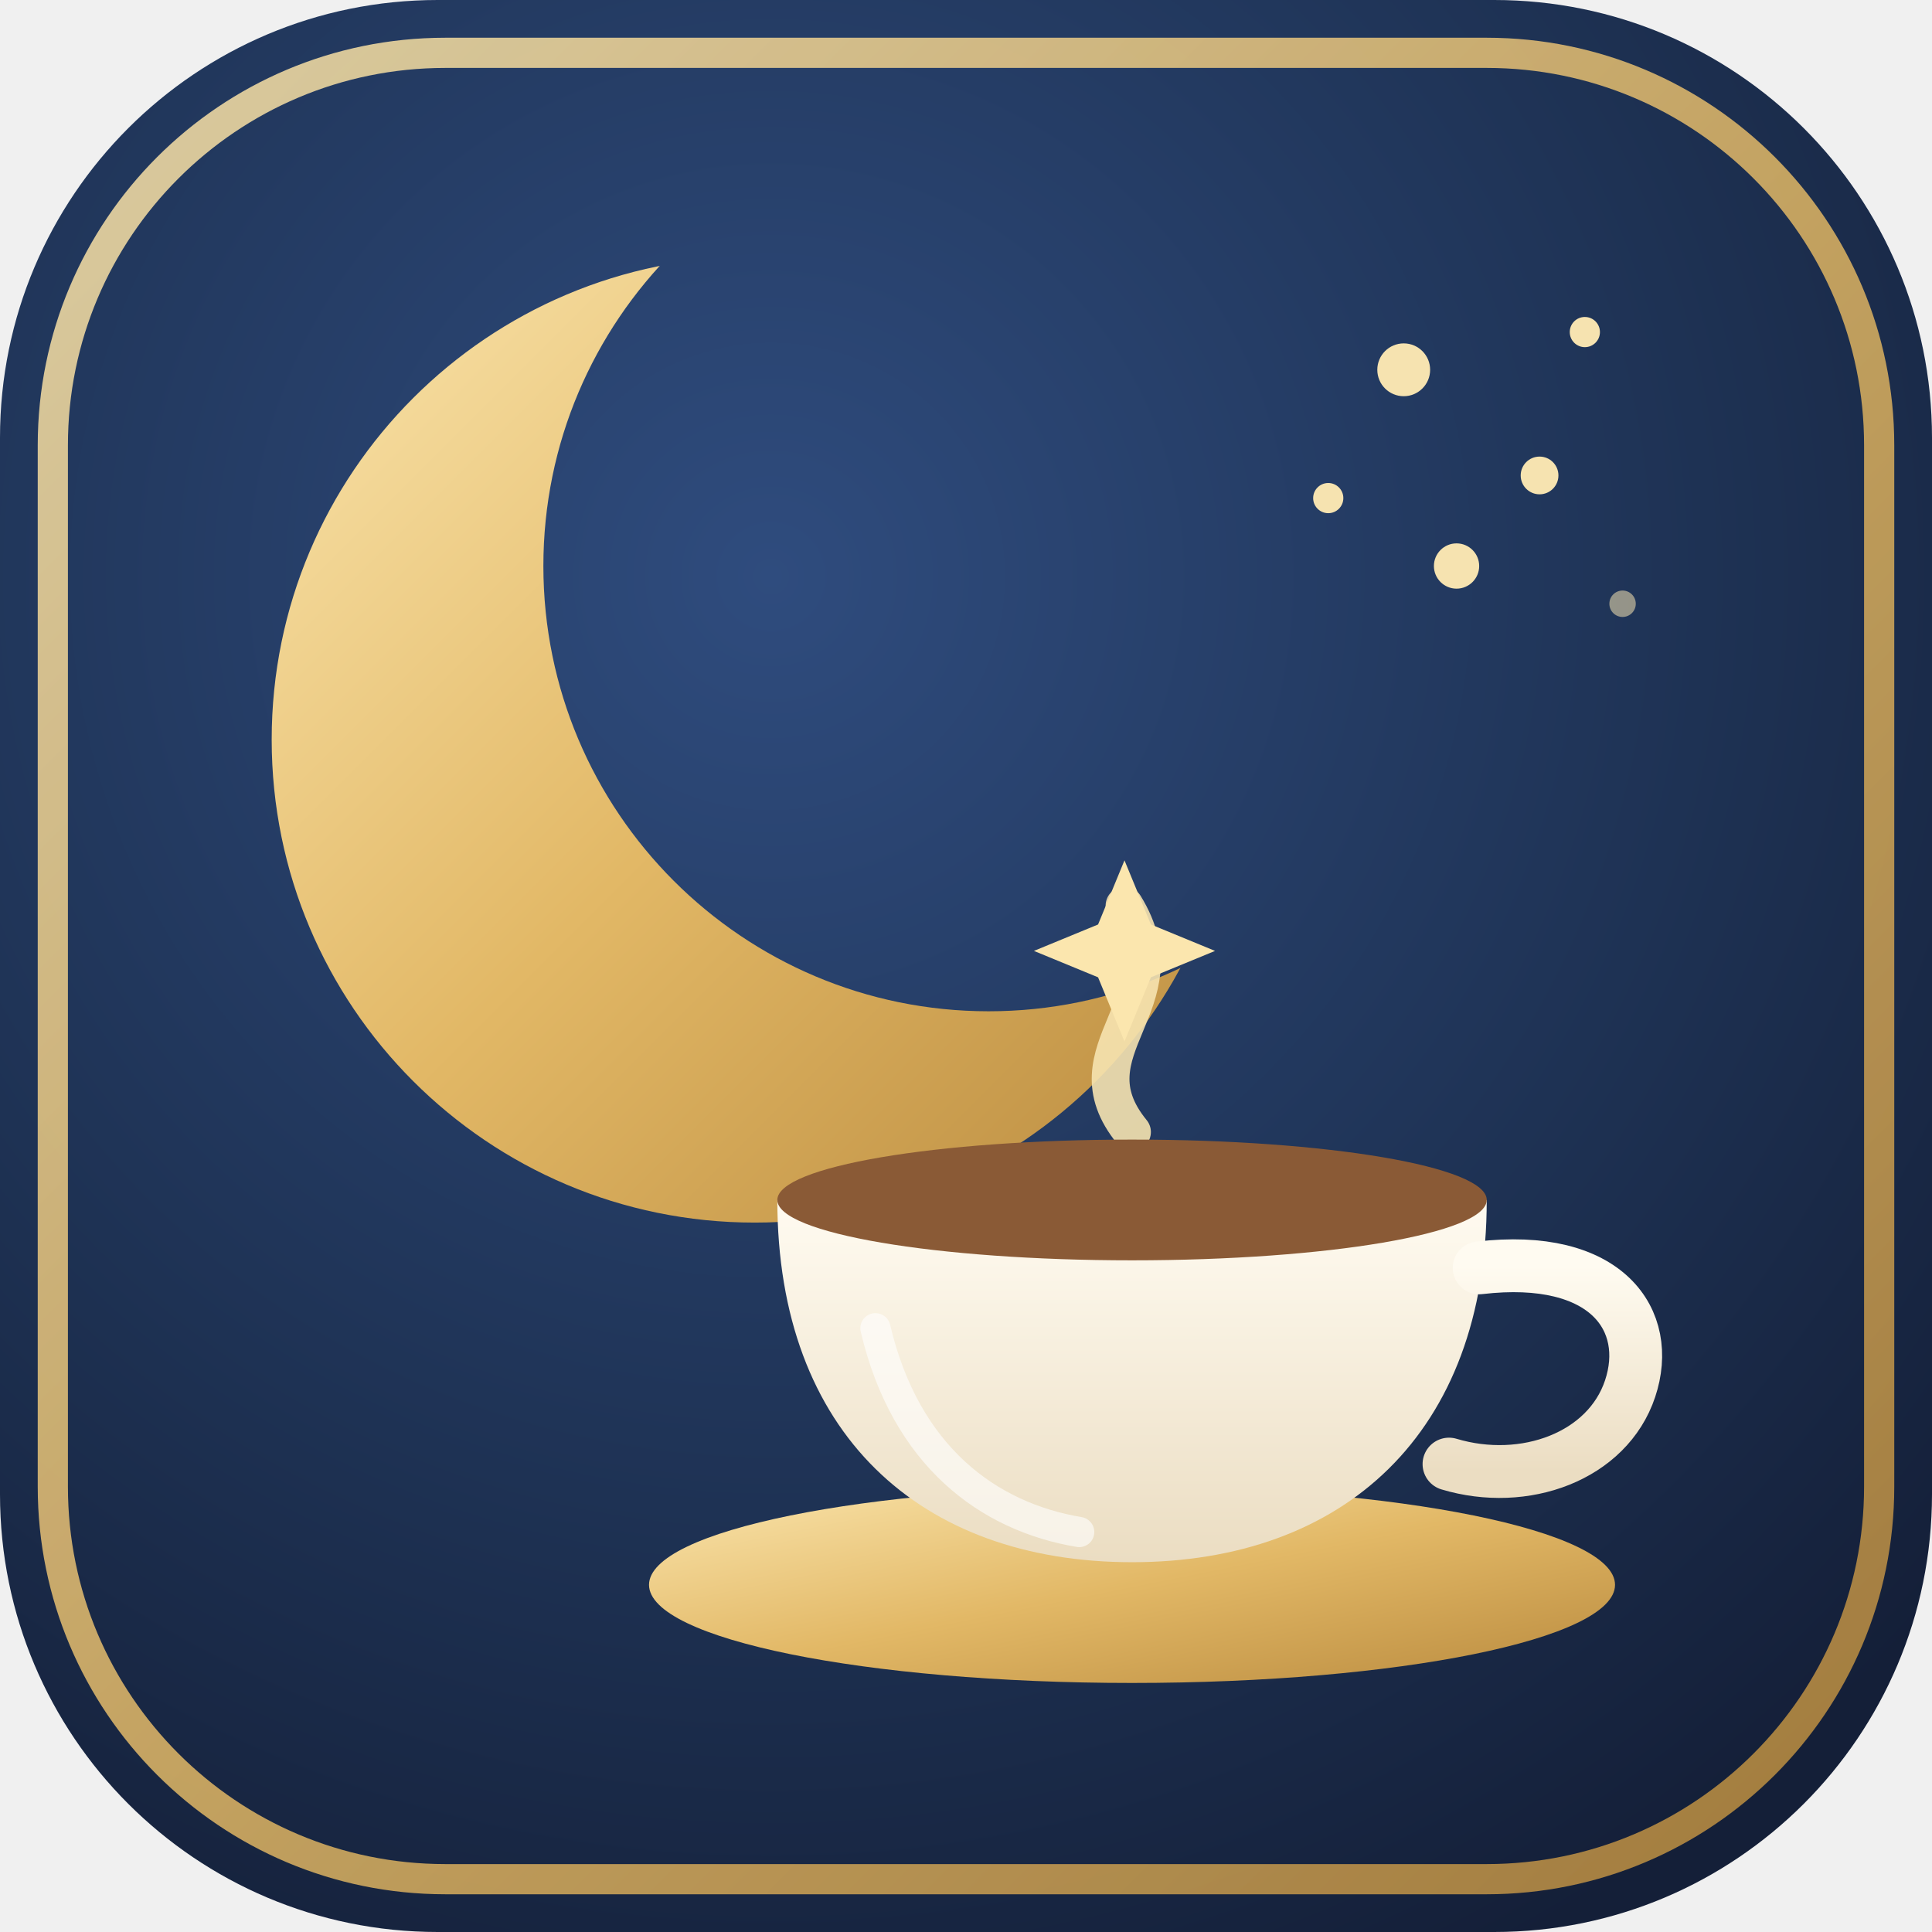
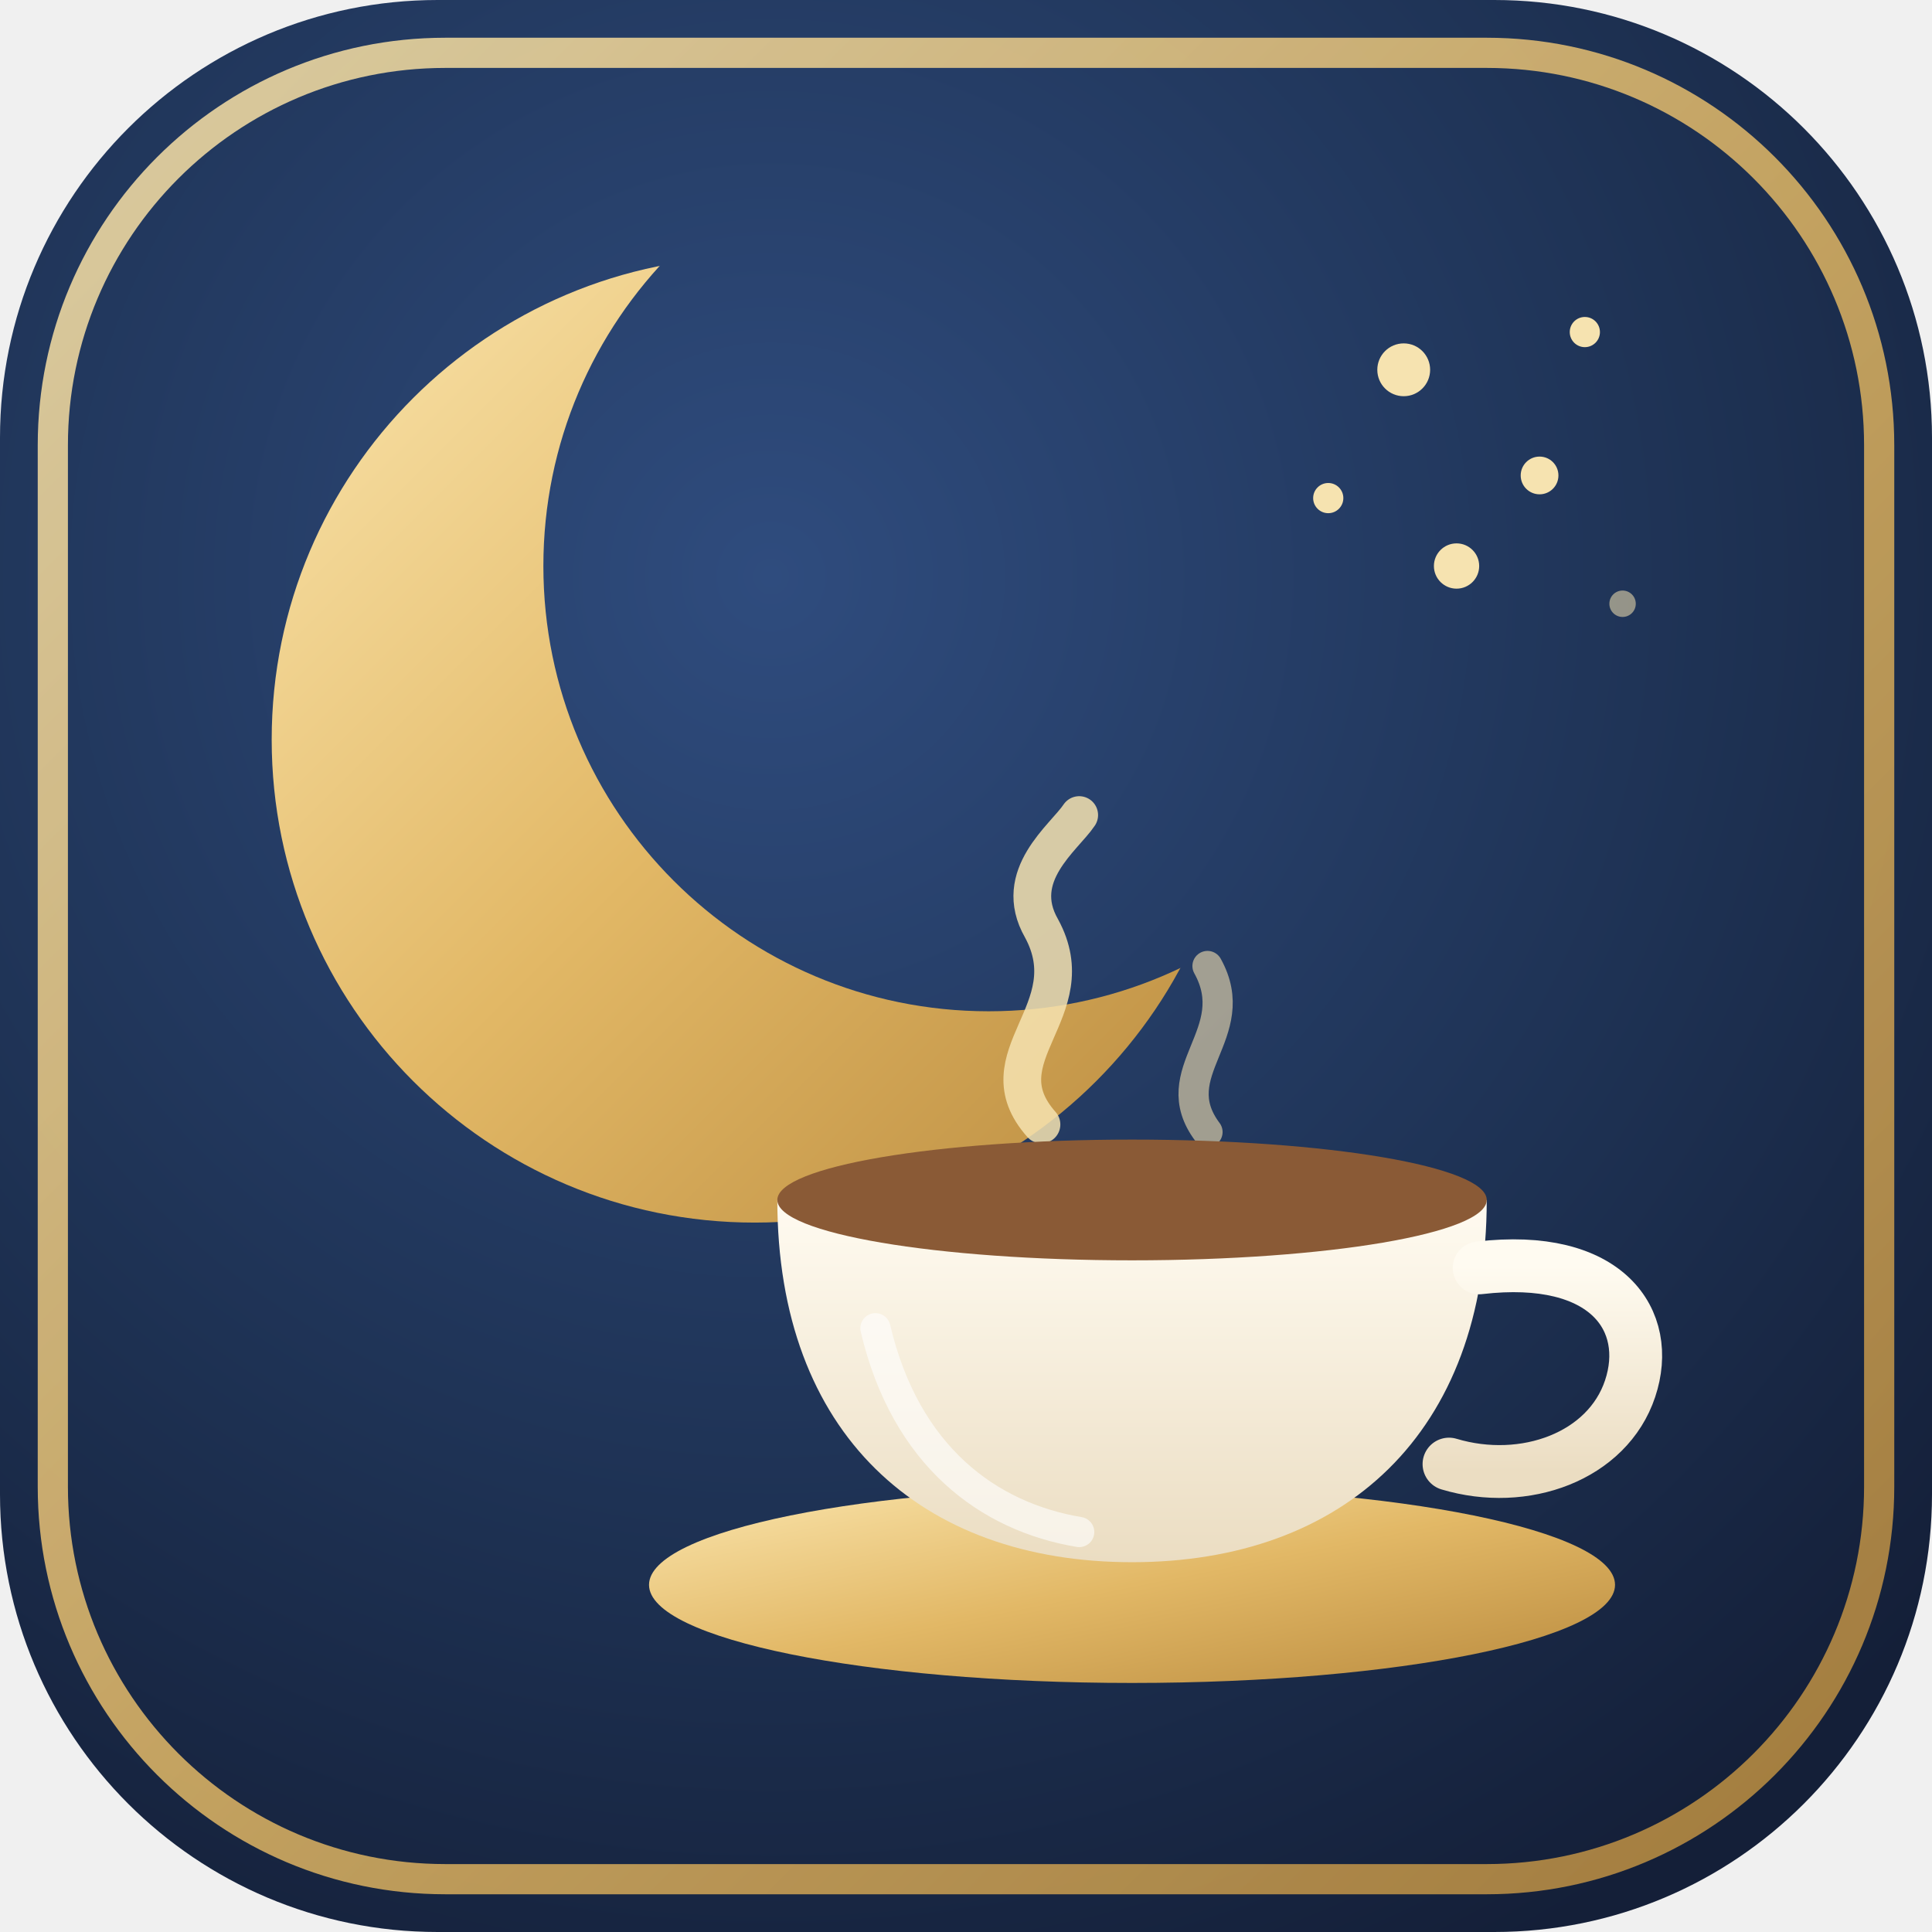
<svg xmlns="http://www.w3.org/2000/svg" viewBox="0 0 512 512">
  <defs>
    <radialGradient id="sky" cx="40%" cy="30%" r="80%">
      <stop offset="0" stop-color="#2F4C7E" />
      <stop offset=".6" stop-color="#1E3254" />
      <stop offset="1" stop-color="#141F38" />
    </radialGradient>
    <linearGradient id="gold" x1="0" y1="0" x2="1" y2="1">
      <stop offset="0" stop-color="#FBE6AE" />
      <stop offset=".5" stop-color="#E2B866" />
      <stop offset="1" stop-color="#B98A3E" />
    </linearGradient>
    <linearGradient id="cup" x1="0" y1="0" x2="0" y2="1">
      <stop offset="0" stop-color="#FFFBF1" />
      <stop offset="1" stop-color="#EBDDC2" />
    </linearGradient>
    <mask id="cres">
      <rect width="512" height="512" fill="#fff" />
      <circle cx="262" cy="150" r="118" fill="#000" />
    </mask>
  </defs>
  <rect width="512" height="512" rx="116" fill="url(#sky)" />
  <rect x="14" y="14" width="484" height="484" rx="104" fill="none" stroke="url(#gold)" stroke-width="8" opacity=".85" />
  <g fill="#F6E3B0">
    <circle cx="372" cy="98" r="7" />
    <circle cx="408" cy="126" r="5" />
    <circle cx="386" cy="150" r="6" />
    <circle cx="420" cy="88" r="4" />
    <circle cx="352" cy="132" r="4" />
    <circle cx="430" cy="160" r="3.5" opacity=".55" />
  </g>
  <circle cx="200" cy="196" r="128" fill="url(#gold)" mask="url(#cres)" />
-   <path d="M300 300c-18-22 14-34-2-60" fill="none" stroke="#F6E3B0" stroke-width="10" stroke-linecap="round" opacity=".9" />
-   <path d="M298 228l7 17 17 7-17 7-7 17-7-17-17-7 17-7z" fill="#FBE6AE" />
+   <g fill="none" stroke="#F6E3B0" stroke-linecap="round" opacity=".85">
+     <path d="M276 298c-16-18 12-30 0-52c-8-14 6-24 10-30" stroke-width="10" />
+     <path d="M320 300c-12-16 10-26 0-44" stroke-width="8" opacity=".7" />
+   </g>
  <ellipse cx="300" cy="420" rx="128" ry="26" fill="url(#gold)" />
  <path d="M206 318h188c0 62-38 96-94 96s-94-34-94-96z" fill="url(#cup)" />
  <ellipse cx="300" cy="318" rx="94" ry="16" fill="#8A5A36" />
  <path d="M392 336c34-4 46 14 40 32-6 18-28 26-48 20" fill="none" stroke="url(#cup)" stroke-width="14" stroke-linecap="round" />
  <path d="M232 352c8 34 30 50 54 54" fill="none" stroke="#fff" stroke-width="8" stroke-linecap="round" opacity=".6" />
</svg>
